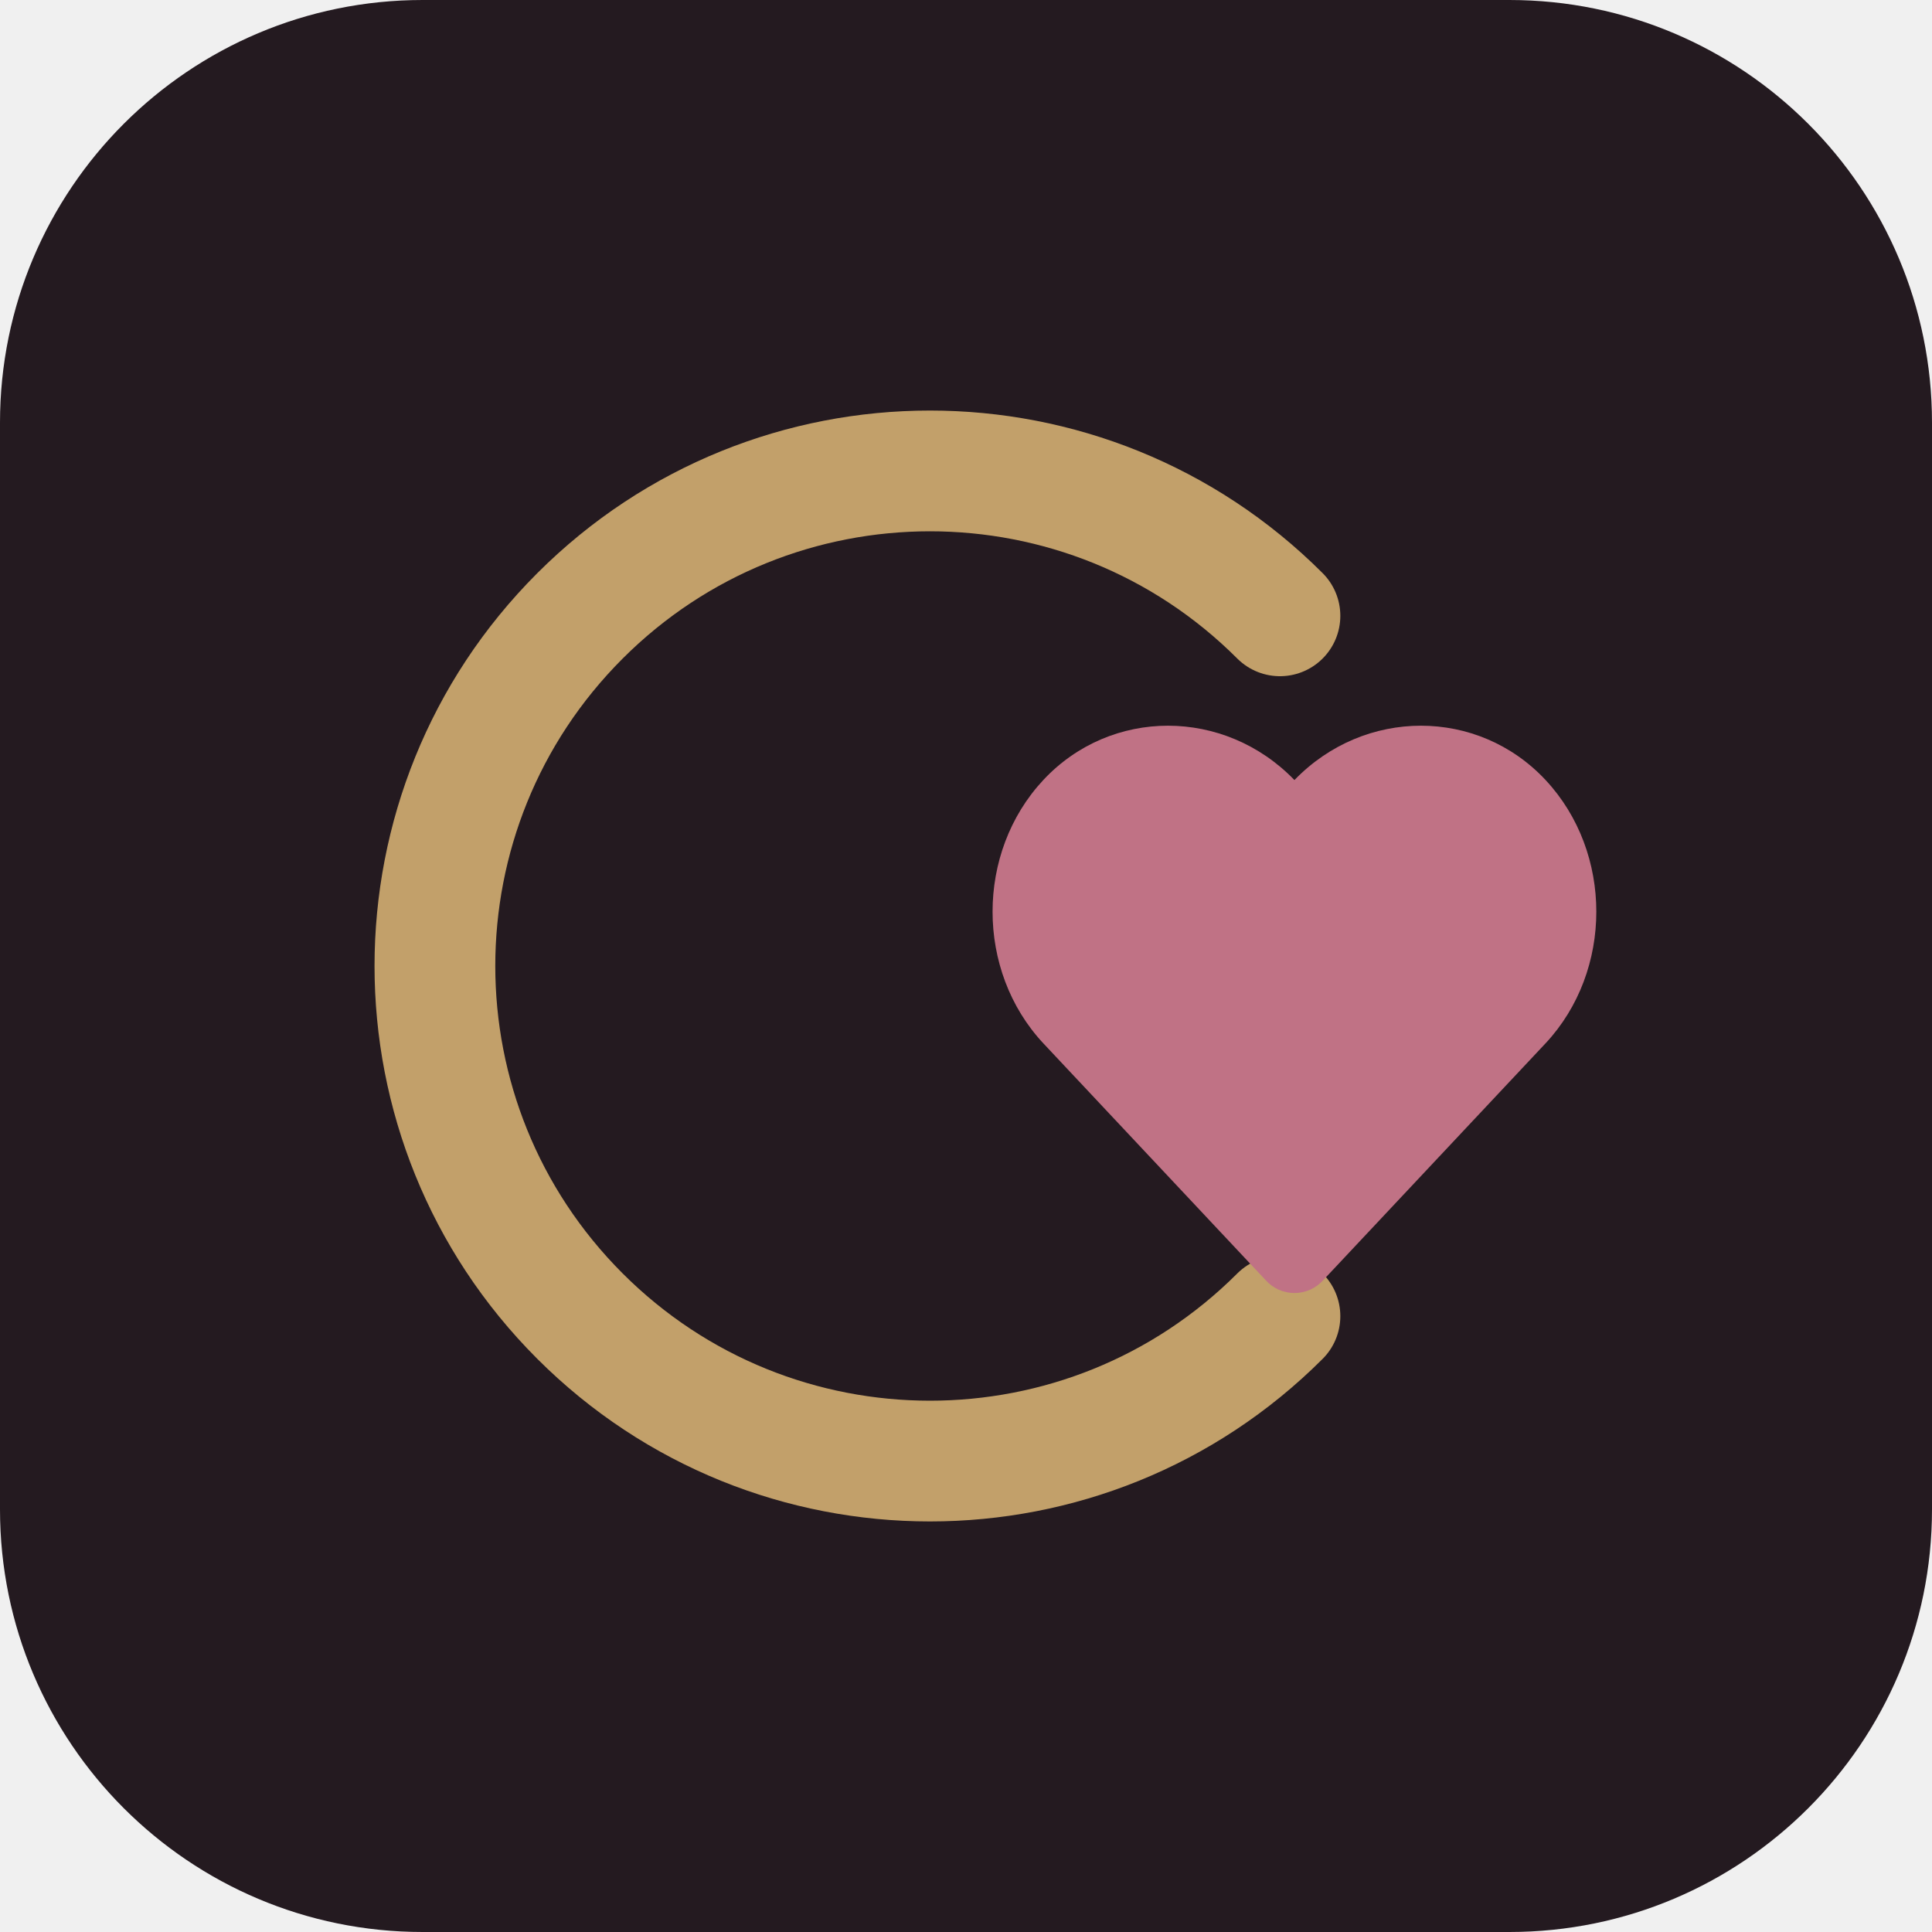
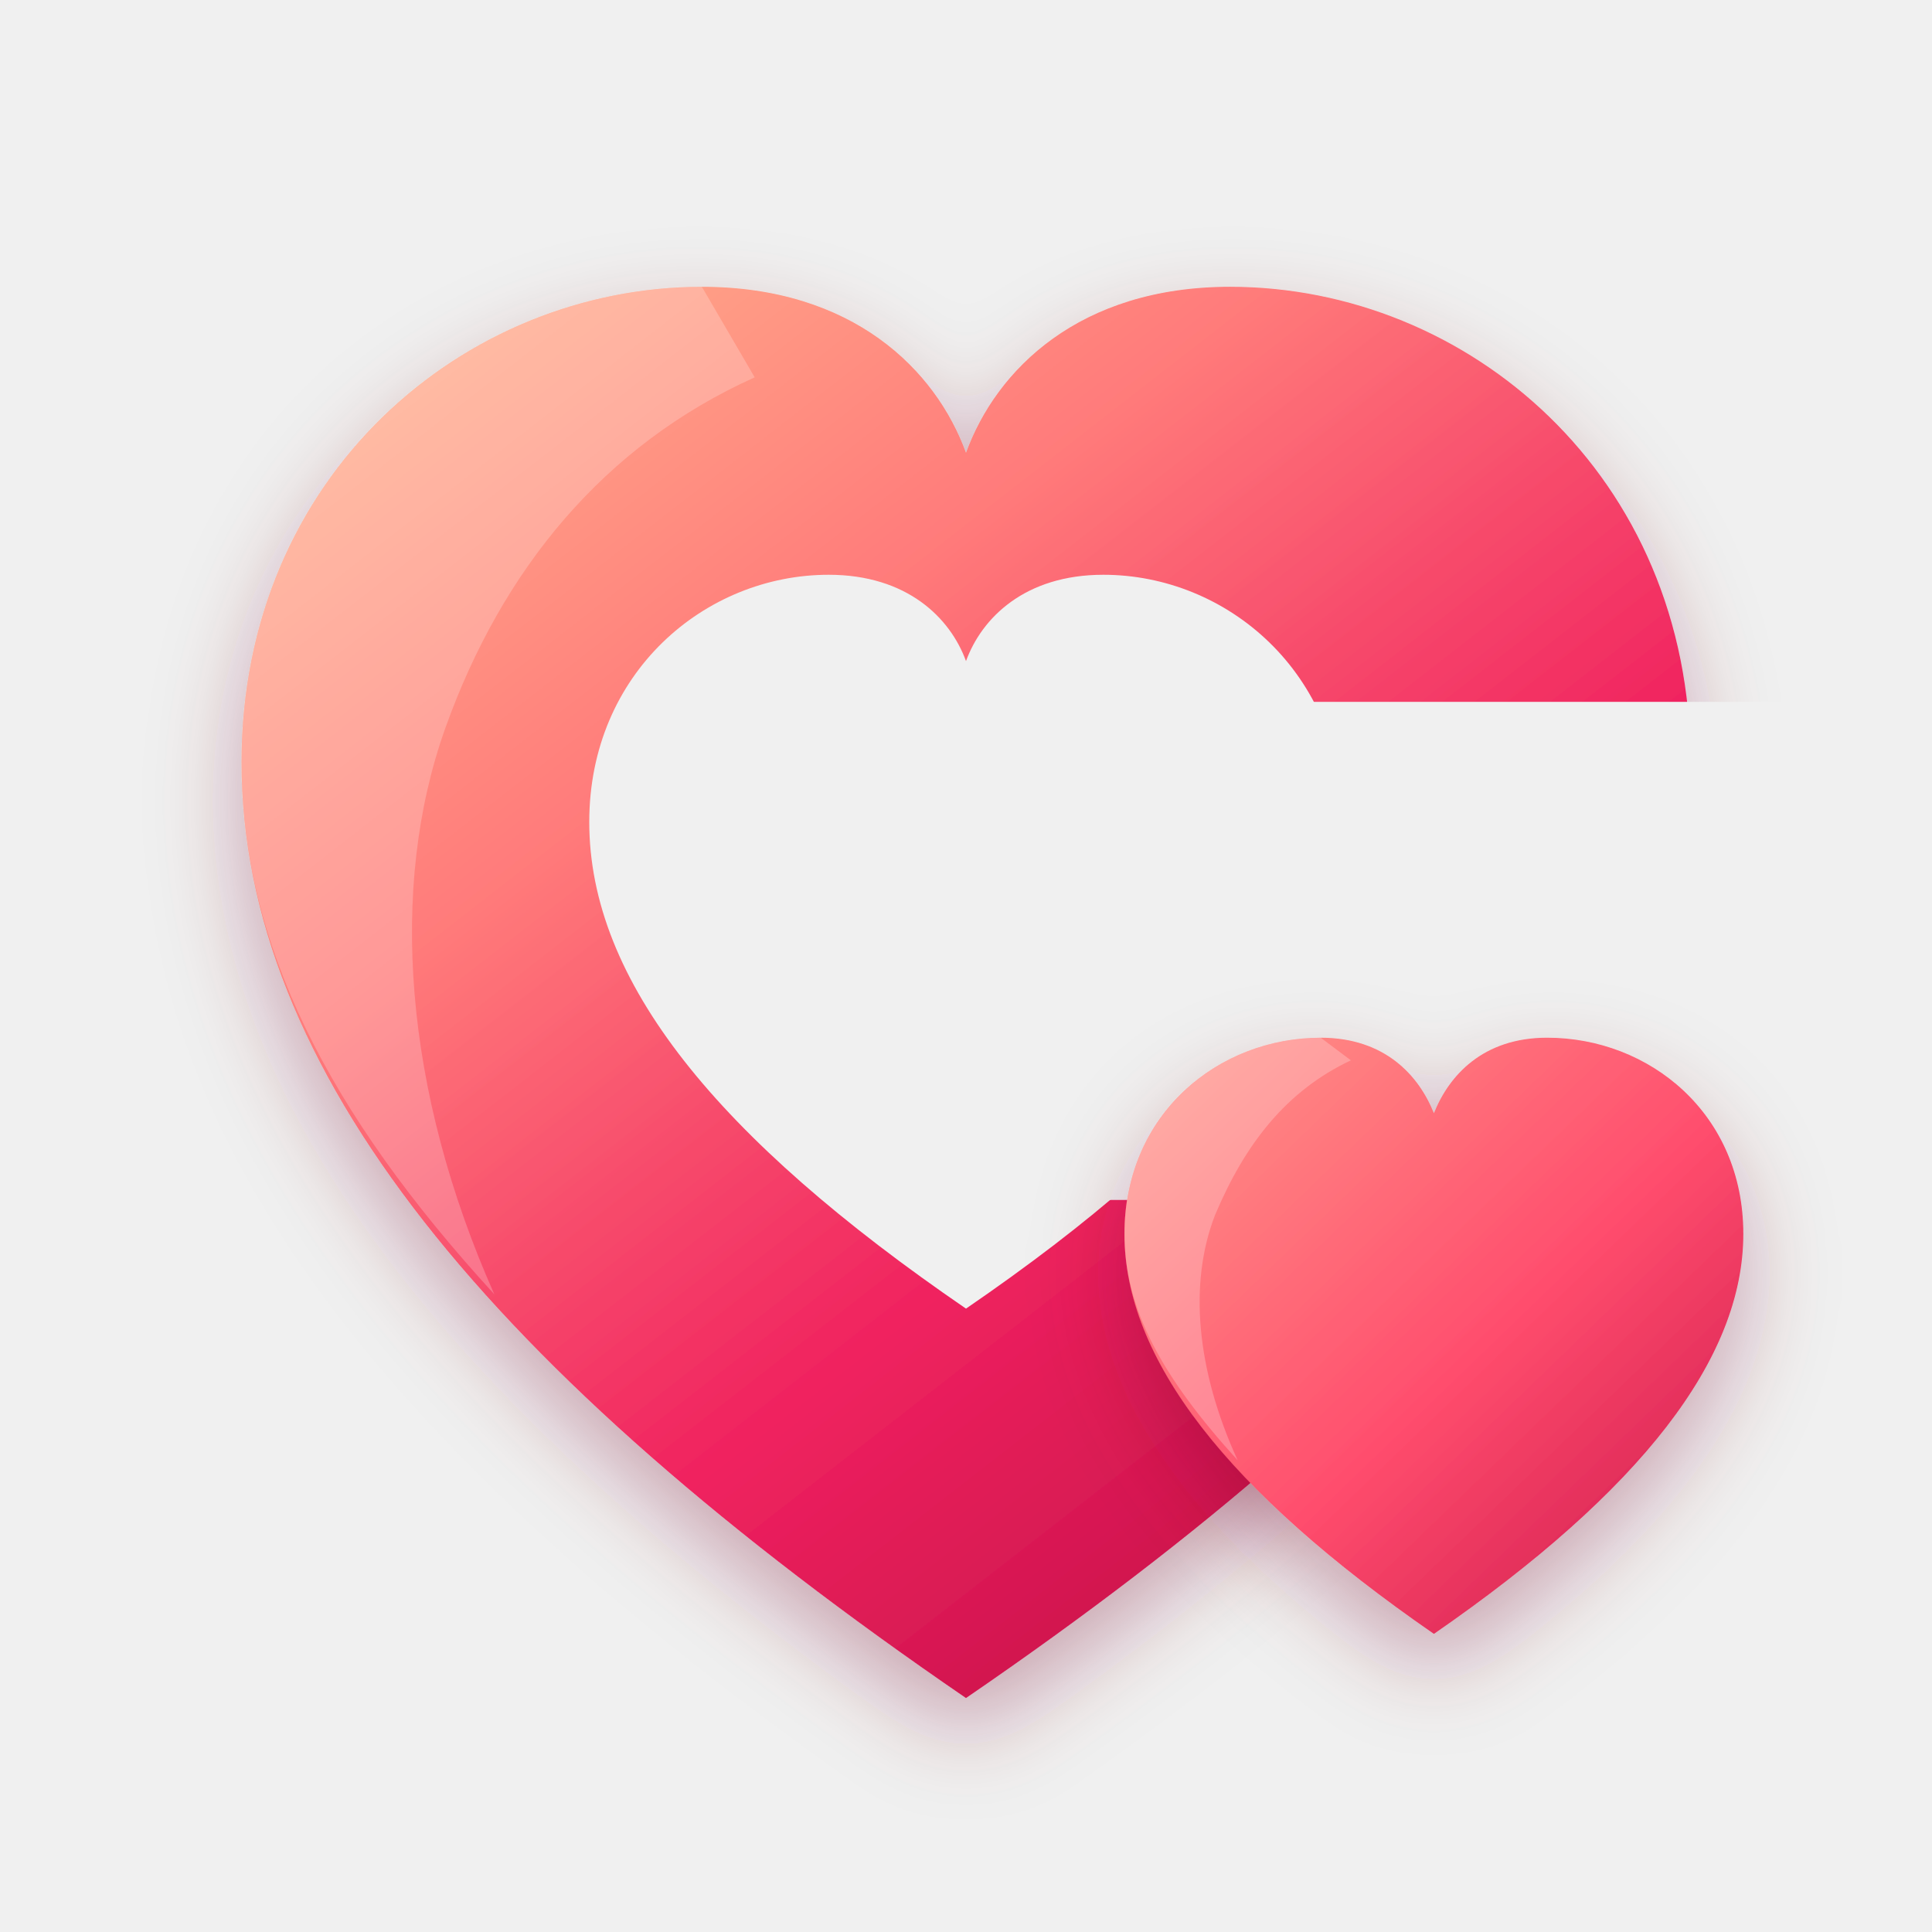
- <svg xmlns="http://www.w3.org/2000/svg" width="512" height="512" viewBox="0 0 64 64">
-   <rect width="64" height="64" rx="14" fill="#241a20" />
-   <g transform="translate(32,32) scale(0.8) translate(-32,-32)">
-     <path d="M45 17.5a20.5 20.5 0 1 0 0 29" fill="none" stroke="#c2a06a" stroke-width="5" stroke-linecap="round" />
-     <path d="M45.6 24.3c2.9-3 7.6-3 10.4 0 2.8 3 2.8 7.9 0 10.9l-9.2 9.8a1.6 1.6 0 0 1-2.4 0l-9.2-9.8c-2.8-3-2.8-7.9 0-10.9 2.8-3 7.5-3 10.4 0Z" fill="#c07285" />
+ <svg xmlns="http://www.w3.org/2000/svg" viewBox="0 0 1024 1024" width="1024" height="1024">
+   <defs>
+     <linearGradient id="cb-heart" x1="0.1" y1="0" x2="0.9" y2="1">
+       <stop offset="0" stop-color="#ffb08c" />
+       <stop offset="0.3" stop-color="#ff7a7a" />
+       <stop offset="0.62" stop-color="#f0225f" />
+       <stop offset="1" stop-color="#b40b40" />
+     </linearGradient>
+     <linearGradient id="cb-heart2" x1="0" y1="0" x2="1" y2="1">
+       <stop offset="0" stop-color="#ff9a8b" />
+       <stop offset="0.55" stop-color="#ff4d6d" />
+       <stop offset="1" stop-color="#c81049" />
+     </linearGradient>
+     <mask id="cb-mask">
+       <rect x="0" y="0" width="1024" height="1024" fill="#fff" />
+       <path d="M512 900 C258 726 128 566 128 404 C128 252 246 152 372 152 C452 152 496 196 512 240 C528 196 572 152 652 152 C778 152 896 252 896 404 C896 566 766 726 512 900 Z" fill="#000" transform="translate(512 470) scale(0.52) translate(-512 -470)" />
+       <path d="M556 372 H1010 V636 H556 Z" fill="#000" />
+     </mask>
+     <filter id="cb-sh" x="-30%" y="-30%" width="160%" height="160%">
+       <feDropShadow dx="0" dy="20" stdDeviation="24" flood-color="#780026" flood-opacity="0.32" />
+     </filter>
+   </defs>
+   <g filter="url(#cb-sh)" mask="url(#cb-mask)">
+     <path d="M512 900 C258 726 128 566 128 404 C128 252 246 152 372 152 C452 152 496 196 512 240 C528 196 572 152 652 152 C778 152 896 252 896 404 C896 566 766 726 512 900 Z" fill="url(#cb-heart)" />
+     <path d="M372 152 C246 152 128 252 128 404 C128 500 174 590 262 686 C214 578 206 470 236 386 C266 302 320 236 400 200 Z" fill="#ffffff" opacity="0.22" />
+   </g>
+   <g filter="url(#cb-sh)">
+     <path d="M760 866 C650 790 596 720 596 654 C596 590 646 550 700 550 C734 550 752 570 760 590 C768 570 786 550 820 550 C874 550 924 590 924 654 C924 720 870 790 760 866 Z" fill="url(#cb-heart2)" />
+     <path d="M700 550 C646 550 596 590 596 654 C596 694 616 730 656 774 C634 726 630 680 644 644 C660 606 682 578 716 562 Z" fill="#ffffff" opacity="0.24" />
  </g>
</svg>
